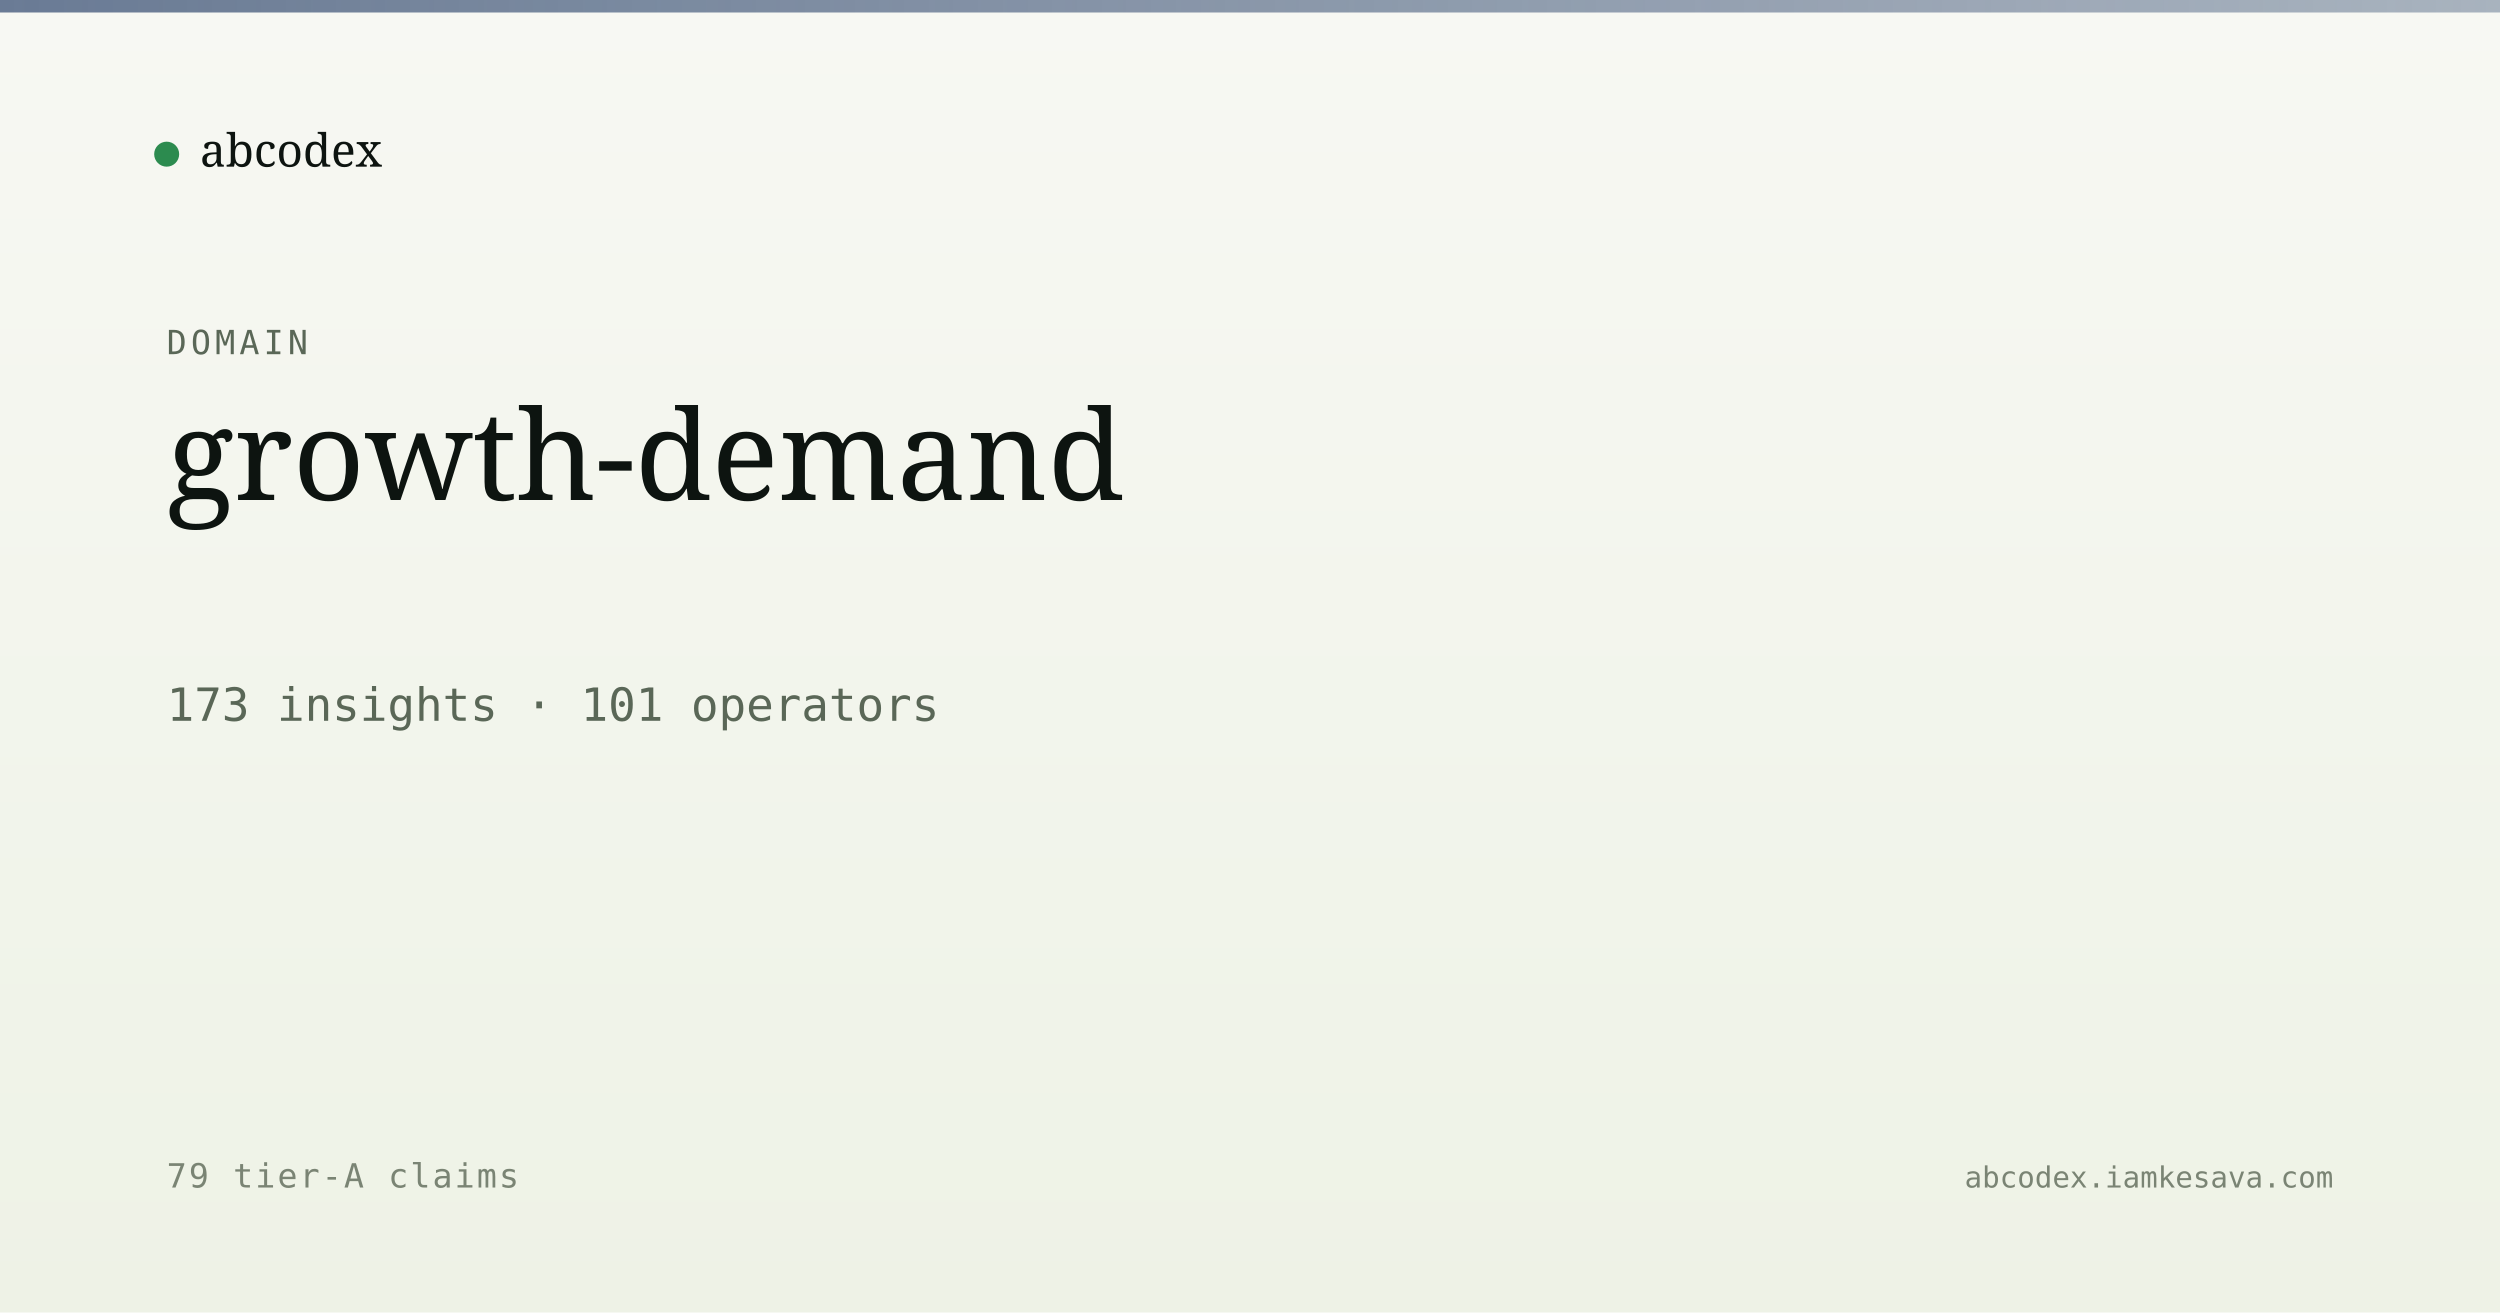
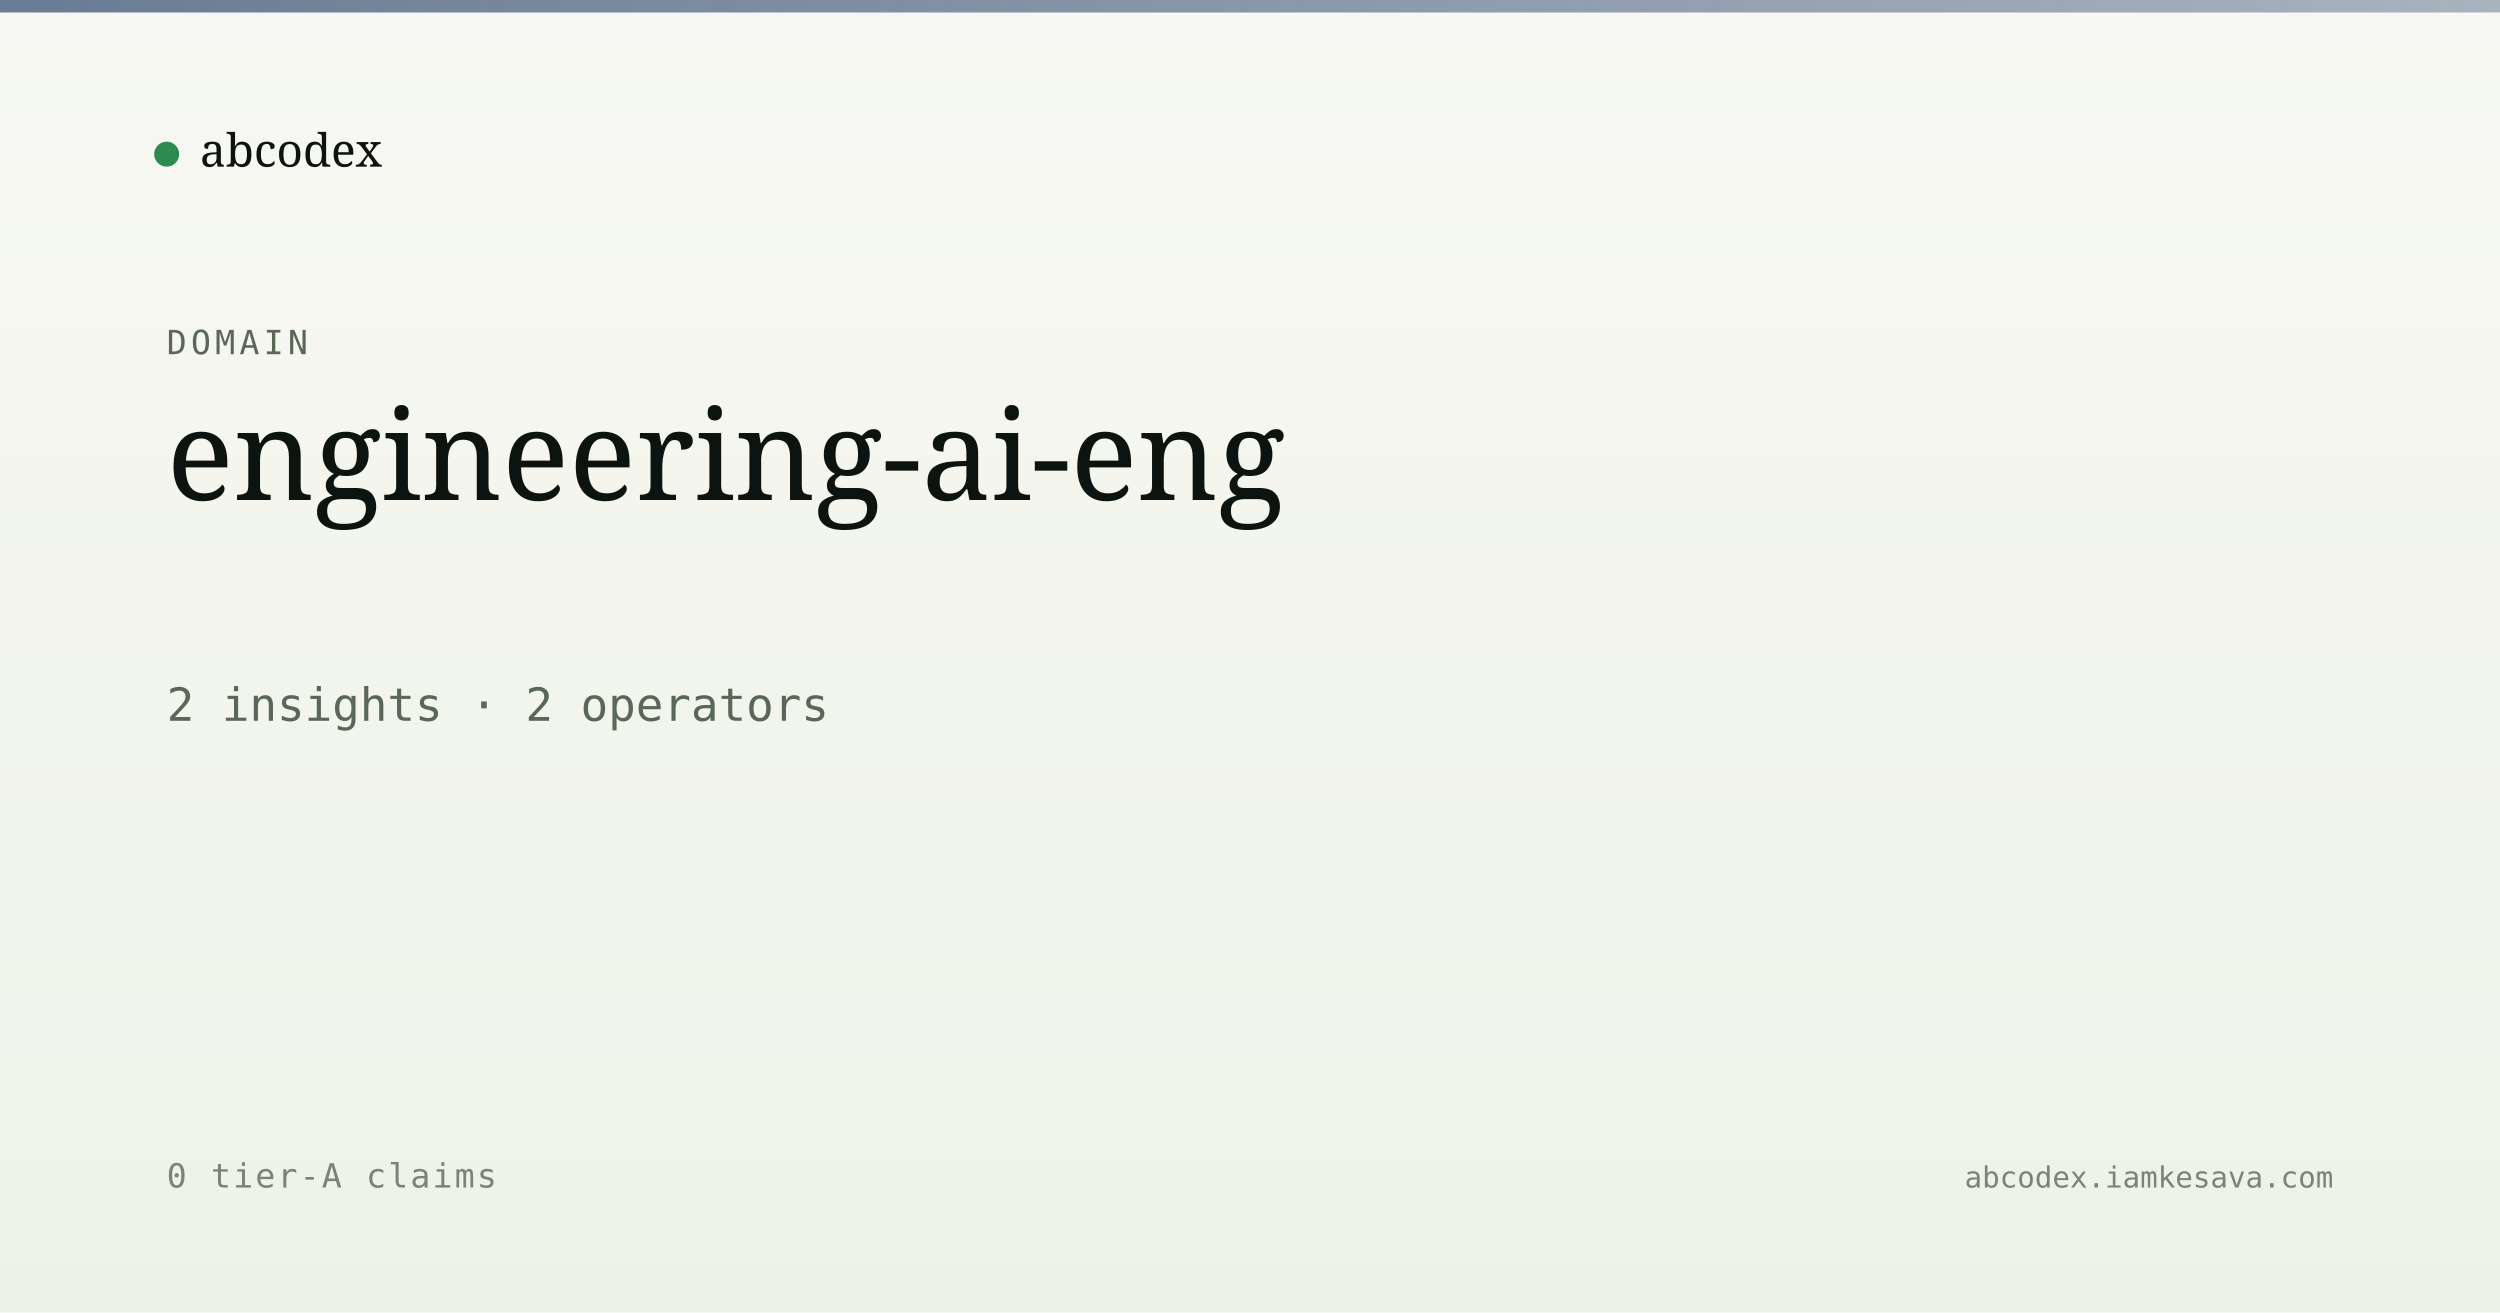
<svg xmlns="http://www.w3.org/2000/svg" viewBox="0 0 1200 630" width="1200" height="630">
  <defs>
    <linearGradient id="bg" x1="0" y1="0" x2="0" y2="1">
      <stop offset="0" stop-color="#f7f8f3" />
      <stop offset="1" stop-color="#eef2e6" />
    </linearGradient>
    <linearGradient id="band" x1="0" y1="0" x2="1" y2="0">
      <stop offset="0" stop-color="#5a6d8a" stop-opacity="0.9" />
      <stop offset="1" stop-color="#5a6d8a" stop-opacity="0.5" />
    </linearGradient>
  </defs>
  <rect width="1200" height="630" fill="url(#bg)" />
  <rect x="0" y="0" width="1200" height="6" fill="url(#band)" />
  <g transform="translate(80, 60)">
    <circle cx="0" cy="14" r="6" fill="#2c8b4f" />
    <text x="16" y="20" font-family="Newsreader, serif" font-size="22" fill="#0d1410">abcodex</text>
  </g>
  <text x="80" y="170" font-family="JetBrains Mono, monospace" font-size="16" fill="#5a6757" letter-spacing="2">DOMAIN</text>
-   <text x="80" y="240" font-family="Newsreader, serif" font-size="60" font-weight="500" fill="#0d1410">growth-demand</text>
-   <text x="80" y="346" font-family="JetBrains Mono, monospace" font-size="22" fill="#5a6757">173 insights · 101 operators</text>
-   <text x="80" y="570" font-family="JetBrains Mono, monospace" font-size="16" fill="#7a8474" letter-spacing="1">79 tier-A claims</text>
+   <text x="80" y="240" font-family="Newsreader, serif" font-size="60" font-weight="500" fill="#0d1410">engineering-ai-eng</text>
+   <text x="80" y="346" font-family="JetBrains Mono, monospace" font-size="22" fill="#5a6757">2 insights · 2 operators</text>
+   <text x="80" y="570" font-family="JetBrains Mono, monospace" font-size="16" fill="#7a8474" letter-spacing="1">0 tier-A claims</text>
  <text x="1120" y="570" text-anchor="end" font-family="JetBrains Mono, monospace" font-size="14" fill="#7a8474">abcodex.iamkesava.com</text>
</svg>
